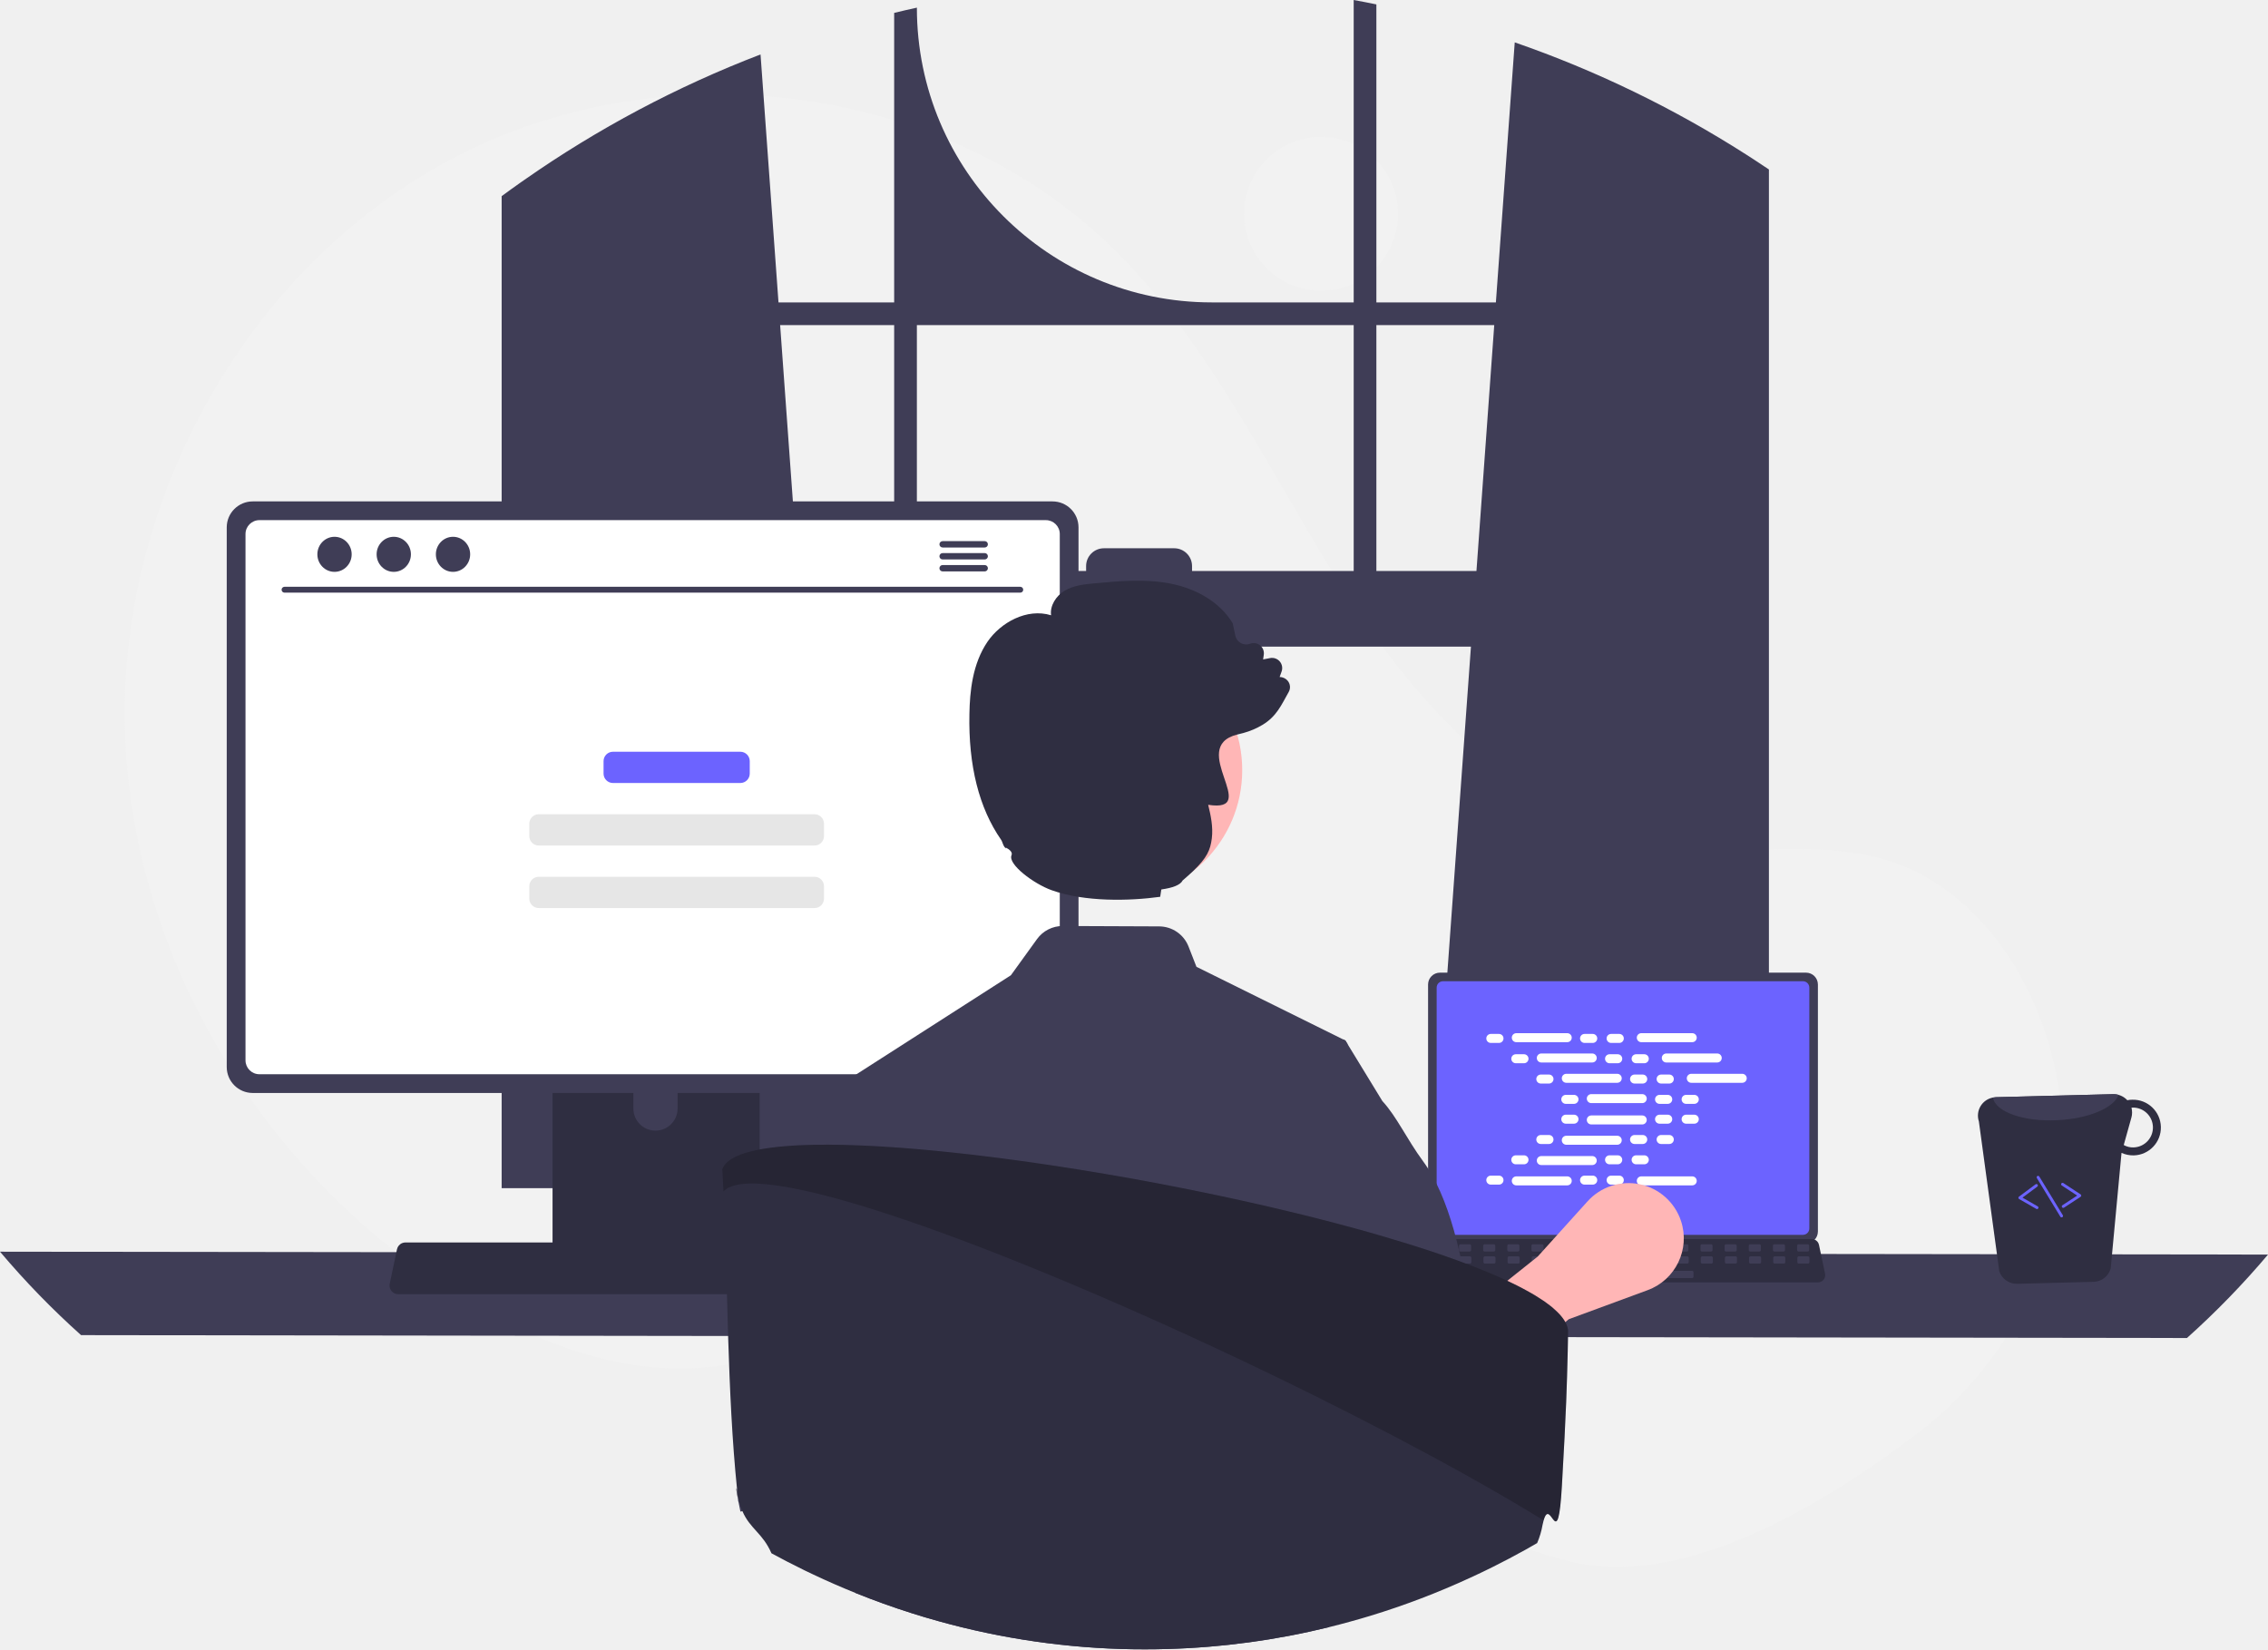
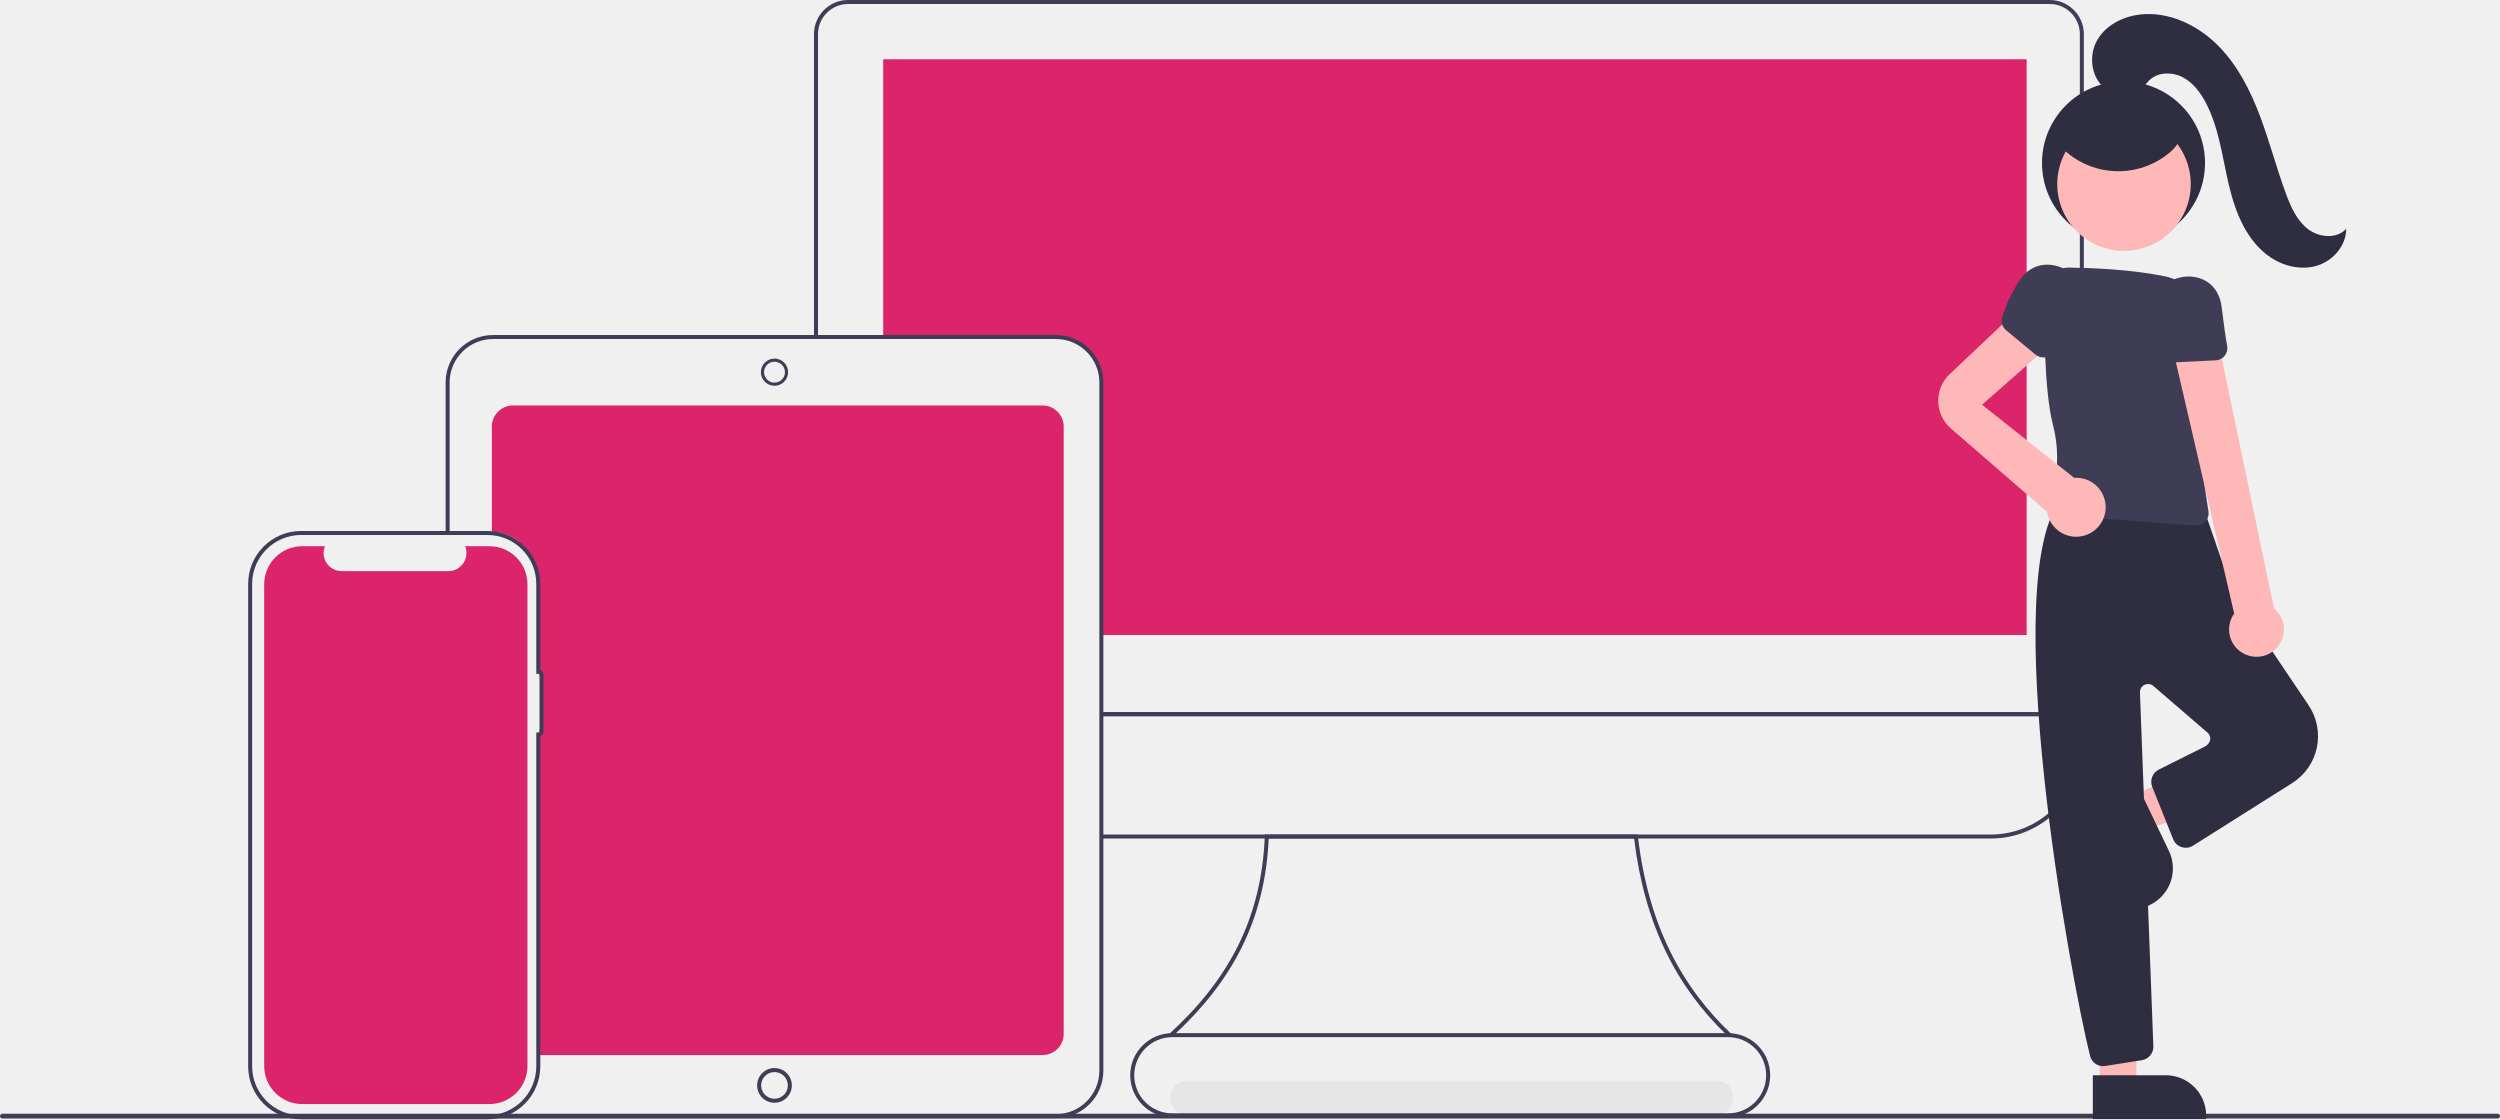
- <svg xmlns="http://www.w3.org/2000/svg" data-name="Layer 1" width="786.82" height="572.258" viewBox="0 0 786.82 572.258">
-   <circle cx="458.321" cy="74.182" r="26.701" fill="#f2f2f2" />
-   <path d="M872.038,661.023c39.688-30.229,58.644-81.025,46.776-129.482q-.442-1.806-.934-3.604c-7.867-28.763-27.332-56.101-55.7-65.291-23.82-7.717-49.82-1.783-74.669-4.851-48.781-6.024-86.601-45.494-113.211-86.819-26.611-41.325-47.062-87.583-82.422-121.724-58.285-56.275-153.362-68.391-225.627-31.76C293.987,254.121,247.955,335.391,249.918,416.386c1.963,80.995,50.046,158.432,119.875,199.517,25.652,15.093,55.321,25.785,84.848,22.044,25.62-3.246,48.899-17.013,74.399-21.1,40.091-6.426,79.927,11.701,114.603,32.824,34.676,21.123,68.17,46.16,107.574,55.952C789.478,715.131,836.881,687.801,872.038,661.023Z" transform="translate(-206.59 -163.8711)" fill="#f2f2f2" />
-   <path d="M815.016,219.191c-.87-.58-1.75-1.13-2.62-1.69a380.24,380.24,0,0,0-80.31-38.93l-6.54,90.22h-41.46v-103.39c-2.61-.54-5.24-1.05-7.87-1.53v104.92H626.946A102.27,102.27,0,0,1,524.676,166.521v-0c-2.64.57-5.26,1.18-7.88,1.83v100.44h-40.13l-6.23-86.03a380.858,380.858,0,0,0-81.94,43.53c-.44.3-.88.61-1.31.91-2.21,1.55-4.39,3.13-6.56,4.73v344.19h118.27l-2.09-28.95-11.5-158.95h231.59l-11.5,158.95-2.09,28.95h116.96v-353.45Q817.656,220.901,815.016,219.191Zm-298.22,142.78h-33.39l-6.17-85.3h39.56Zm159.42,0h-56.08v-1.69a6.18,6.18,0,0,0-6.19-6.18h-24.38a6.178,6.178,0,0,0-6.18,6.18v1.69h-58.71v-85.3h151.54Zm7.87,0v-85.3h40.89l-6.17,85.3Z" transform="translate(-206.59 -163.8711)" fill="#3f3d56" />
-   <path d="M206.59,598.162a289.003,289.003,0,0,0,28.12,28.95l730.58,1a289.003,289.003,0,0,0,28.12-28.95Z" transform="translate(-206.59 -163.8711)" fill="#3f3d56" />
-   <path d="M702.02,505.462v85.704a4.122,4.122,0,0,0,4.119,4.119H833.143a4.122,4.122,0,0,0,4.119-4.119v-85.704a4.124,4.124,0,0,0-4.119-4.115H706.139A4.124,4.124,0,0,0,702.02,505.462Z" transform="translate(-206.59 -163.8711)" fill="#3f3d56" />
-   <path d="M704.999,506.529V590.109a2.205,2.205,0,0,0,2.201,2.201H832.086a2.205,2.205,0,0,0,2.201-2.201V506.529a2.206,2.206,0,0,0-2.201-2.206H707.201A2.206,2.206,0,0,0,704.999,506.529Z" transform="translate(-206.59 -163.8711)" fill="#6c63ff" />
-   <path d="M699.364,607.881a2.47,2.47,0,0,0,1.943.93H837.299a2.502,2.502,0,0,0,2.446-3.016l-2.111-10.027a2.507,2.507,0,0,0-1.558-1.818,2.425,2.425,0,0,0-.888-.168H703.41a2.424,2.424,0,0,0-.888.168,2.507,2.507,0,0,0-1.558,1.818l-2.111,10.027A2.501,2.501,0,0,0,699.364,607.881Z" transform="translate(-206.59 -163.8711)" fill="#2f2e41" />
-   <rect x="830.034" y="595.588" width="4.188" height="2.513" rx="0.488" transform="translate(1457.666 1029.819) rotate(-180)" fill="#3f3d56" />
-   <rect x="821.657" y="595.588" width="4.188" height="2.513" rx="0.488" transform="translate(1440.912 1029.819) rotate(-180)" fill="#3f3d56" />
-   <rect x="813.28" y="595.588" width="4.188" height="2.513" rx="0.488" transform="translate(1424.158 1029.819) rotate(-180)" fill="#3f3d56" />
-   <rect x="804.903" y="595.588" width="4.188" height="2.513" rx="0.488" transform="translate(1407.404 1029.819) rotate(-180)" fill="#3f3d56" />
-   <rect x="796.526" y="595.588" width="4.188" height="2.513" rx="0.488" transform="translate(1390.65 1029.819) rotate(-180)" fill="#3f3d56" />
-   <rect x="788.149" y="595.588" width="4.188" height="2.513" rx="0.488" transform="translate(1373.896 1029.819) rotate(-180)" fill="#3f3d56" />
-   <rect x="779.772" y="595.588" width="4.188" height="2.513" rx="0.488" transform="translate(1357.142 1029.819) rotate(-180)" fill="#3f3d56" />
-   <rect x="771.395" y="595.588" width="4.188" height="2.513" rx="0.488" transform="translate(1340.388 1029.819) rotate(-180)" fill="#3f3d56" />
-   <rect x="763.018" y="595.588" width="4.188" height="2.513" rx="0.488" transform="translate(1323.634 1029.819) rotate(-180)" fill="#3f3d56" />
-   <rect x="754.641" y="595.588" width="4.188" height="2.513" rx="0.488" transform="translate(1306.88 1029.819) rotate(-180)" fill="#3f3d56" />
-   <rect x="746.264" y="595.588" width="4.188" height="2.513" rx="0.488" transform="translate(1290.126 1029.819) rotate(-180)" fill="#3f3d56" />
-   <rect x="737.887" y="595.588" width="4.188" height="2.513" rx="0.488" transform="translate(1273.372 1029.819) rotate(-180)" fill="#3f3d56" />
-   <rect x="729.51" y="595.588" width="4.188" height="2.513" rx="0.488" transform="translate(1256.618 1029.819) rotate(-180)" fill="#3f3d56" />
-   <rect x="721.133" y="595.588" width="4.188" height="2.513" rx="0.488" transform="translate(1239.865 1029.819) rotate(-180)" fill="#3f3d56" />
-   <rect x="712.756" y="595.588" width="4.188" height="2.513" rx="0.488" transform="translate(1223.111 1029.819) rotate(-180)" fill="#3f3d56" />
-   <rect x="704.379" y="595.588" width="4.188" height="2.513" rx="0.488" transform="translate(1206.357 1029.819) rotate(-180)" fill="#3f3d56" />
-   <rect x="830.133" y="599.777" width="4.188" height="2.513" rx="0.488" transform="translate(1457.864 1038.196) rotate(-180)" fill="#3f3d56" />
-   <rect x="821.756" y="599.777" width="4.188" height="2.513" rx="0.488" transform="translate(1441.11 1038.196) rotate(-180)" fill="#3f3d56" />
-   <rect x="813.379" y="599.777" width="4.188" height="2.513" rx="0.488" transform="translate(1424.356 1038.196) rotate(-180)" fill="#3f3d56" />
-   <rect x="805.002" y="599.777" width="4.188" height="2.513" rx="0.488" transform="translate(1407.602 1038.196) rotate(-180)" fill="#3f3d56" />
-   <rect x="796.625" y="599.777" width="4.188" height="2.513" rx="0.488" transform="translate(1390.848 1038.196) rotate(-180)" fill="#3f3d56" />
-   <rect x="788.248" y="599.777" width="4.188" height="2.513" rx="0.488" transform="translate(1374.094 1038.196) rotate(-180)" fill="#3f3d56" />
-   <rect x="779.871" y="599.777" width="4.188" height="2.513" rx="0.488" transform="translate(1357.34 1038.196) rotate(-180)" fill="#3f3d56" />
-   <rect x="771.494" y="599.777" width="4.188" height="2.513" rx="0.488" transform="translate(1340.586 1038.196) rotate(-180)" fill="#3f3d56" />
-   <rect x="763.117" y="599.777" width="4.188" height="2.513" rx="0.488" transform="translate(1323.832 1038.196) rotate(-180)" fill="#3f3d56" />
-   <rect x="754.74" y="599.777" width="4.188" height="2.513" rx="0.488" transform="translate(1307.078 1038.196) rotate(-180)" fill="#3f3d56" />
-   <rect x="746.363" y="599.777" width="4.188" height="2.513" rx="0.488" transform="translate(1290.324 1038.196) rotate(-180)" fill="#3f3d56" />
-   <rect x="737.986" y="599.777" width="4.188" height="2.513" rx="0.488" transform="translate(1273.57 1038.196) rotate(-180)" fill="#3f3d56" />
-   <rect x="729.609" y="599.777" width="4.188" height="2.513" rx="0.488" transform="translate(1256.816 1038.196) rotate(-180)" fill="#3f3d56" />
-   <rect x="721.232" y="599.777" width="4.188" height="2.513" rx="0.488" transform="translate(1240.062 1038.196) rotate(-180)" fill="#3f3d56" />
-   <rect x="712.855" y="599.777" width="4.188" height="2.513" rx="0.488" transform="translate(1223.309 1038.196) rotate(-180)" fill="#3f3d56" />
-   <rect x="704.478" y="599.777" width="4.188" height="2.513" rx="0.488" transform="translate(1206.555 1038.196) rotate(-180)" fill="#3f3d56" />
-   <rect x="760.604" y="604.803" width="33.508" height="2.513" rx="0.488" transform="translate(1348.126 1048.248) rotate(-180)" fill="#3f3d56" />
-   <rect x="515.631" y="358.737" width="5.966" height="3.122" rx="1.561" fill="#fff" />
-   <rect x="548.154" y="358.737" width="5.966" height="3.122" rx="1.561" fill="#fff" />
-   <rect x="557.369" y="358.737" width="5.966" height="3.122" rx="1.561" fill="#fff" />
-   <rect x="524.477" y="358.477" width="20.796" height="3.122" rx="1.561" fill="#fff" />
-   <rect x="567.841" y="358.477" width="20.796" height="3.122" rx="1.561" fill="#fff" />
-   <rect x="524.304" y="365.784" width="5.966" height="3.122" rx="1.561" fill="#fff" />
-   <rect x="556.827" y="365.784" width="5.966" height="3.122" rx="1.561" fill="#fff" />
-   <rect x="566.042" y="365.784" width="5.966" height="3.122" rx="1.561" fill="#fff" />
-   <rect x="533.15" y="365.523" width="20.796" height="3.122" rx="1.561" fill="#fff" />
-   <rect x="576.514" y="365.523" width="20.796" height="3.122" rx="1.561" fill="#fff" />
-   <rect x="532.977" y="372.83" width="5.966" height="3.122" rx="1.561" fill="#fff" />
-   <rect x="565.5" y="372.83" width="5.966" height="3.122" rx="1.561" fill="#fff" />
-   <rect x="574.715" y="372.83" width="5.966" height="3.122" rx="1.561" fill="#fff" />
-   <rect x="541.823" y="372.57" width="20.796" height="3.122" rx="1.561" fill="#fff" />
-   <rect x="585.187" y="372.57" width="20.796" height="3.122" rx="1.561" fill="#fff" />
-   <rect x="541.649" y="379.877" width="5.966" height="3.122" rx="1.561" fill="#fff" />
-   <rect x="574.172" y="379.877" width="5.966" height="3.122" rx="1.561" fill="#fff" />
-   <rect x="583.387" y="379.877" width="5.966" height="3.122" rx="1.561" fill="#fff" />
-   <rect x="550.496" y="379.617" width="20.796" height="3.122" rx="1.561" fill="#fff" />
-   <rect x="548.154" y="407.898" width="5.966" height="3.122" rx="1.561" fill="#fff" />
-   <rect x="557.369" y="407.898" width="5.966" height="3.122" rx="1.561" fill="#fff" />
-   <rect x="567.841" y="408.158" width="20.796" height="3.122" rx="1.561" fill="#fff" />
-   <rect x="515.631" y="407.898" width="5.966" height="3.122" rx="1.561" fill="#fff" />
-   <rect x="524.477" y="408.158" width="20.796" height="3.122" rx="1.561" fill="#fff" />
-   <rect x="524.304" y="400.851" width="5.966" height="3.122" rx="1.561" fill="#fff" />
-   <rect x="556.827" y="400.851" width="5.966" height="3.122" rx="1.561" fill="#fff" />
-   <rect x="566.042" y="400.851" width="5.966" height="3.122" rx="1.561" fill="#fff" />
-   <rect x="533.15" y="401.111" width="20.796" height="3.122" rx="1.561" fill="#fff" />
-   <rect x="532.977" y="393.804" width="5.966" height="3.122" rx="1.561" fill="#fff" />
-   <rect x="565.5" y="393.804" width="5.966" height="3.122" rx="1.561" fill="#fff" />
-   <rect x="574.715" y="393.804" width="5.966" height="3.122" rx="1.561" fill="#fff" />
-   <rect x="541.823" y="394.064" width="20.796" height="3.122" rx="1.561" fill="#fff" />
-   <rect x="541.649" y="386.758" width="5.966" height="3.122" rx="1.561" fill="#fff" />
-   <rect x="574.172" y="386.758" width="5.966" height="3.122" rx="1.561" fill="#fff" />
-   <rect x="583.387" y="386.758" width="5.966" height="3.122" rx="1.561" fill="#fff" />
-   <rect x="550.496" y="387.018" width="20.796" height="3.122" rx="1.561" fill="#fff" />
-   <path d="M711.507,654.353l-13.35-21.102,41.902-33.403,17.295-19.161a19.161,19.161,0,0,1,32.418,6.828h0a19.161,19.161,0,0,1-11.57,23.991l-27.349,10.075Z" transform="translate(-206.59 -163.8711)" fill="#ffb6b6" />
-   <path d="M398.28,501.352v102.56h71.85v-102.56a3.448,3.448,0,0,0-2.43-3.3,3.175,3.175,0,0,0-1.03-.16H401.75A3.463,3.463,0,0,0,398.28,501.352Zm28.04,35.24a7.67,7.67,0,0,1,15.34,0v11.9a7.67,7.67,0,0,1-15.34,0Z" transform="translate(-206.59 -163.8711)" fill="#2f2e41" />
-   <path d="M398.06,600.632v9.89a1.946,1.946,0,0,0,1.93,1.94h68.43a1.94,1.94,0,0,0,1.93-1.94v-9.89Z" transform="translate(-206.59 -163.8711)" fill="#3f3d56" />
-   <path d="M285.25,346.832V534.092a9.007,9.007,0,0,0,9,9h277.5a9.007,9.007,0,0,0,9-9V346.832a9.011,9.011,0,0,0-9-8.99H294.25A9.012,9.012,0,0,0,285.25,346.832Z" transform="translate(-206.59 -163.8711)" fill="#3f3d56" />
-   <path d="M291.76,349.162v182.62a4.818,4.818,0,0,0,4.81,4.81H569.44a4.818,4.818,0,0,0,4.81-4.81v-182.62a4.82,4.82,0,0,0-4.81-4.82H296.57A4.821,4.821,0,0,0,291.76,349.162Z" transform="translate(-206.59 -163.8711)" fill="#fff" />
-   <path d="M342.4,611.792a2.948,2.948,0,0,0,2.32,1.11h162.34a2.987,2.987,0,0,0,2.92-3.6l-2.52-11.97a2.993,2.993,0,0,0-1.86-2.17,2.895,2.895,0,0,0-1.06-.2H347.23a2.894,2.894,0,0,0-1.06.2,2.992,2.992,0,0,0-1.86,2.17l-2.52,11.97A2.985,2.985,0,0,0,342.4,611.792Z" transform="translate(-206.59 -163.8711)" fill="#2f2e41" />
-   <path d="M560.585,369.499H305.261a1.016,1.016,0,0,1,0-2.031H560.585a1.016,1.016,0,0,1,0,2.031Z" transform="translate(-206.59 -163.8711)" fill="#3f3d56" />
-   <ellipse cx="116.051" cy="192.33" rx="5.95" ry="6.083" fill="#3f3d56" />
-   <ellipse cx="136.607" cy="192.33" rx="5.95" ry="6.083" fill="#3f3d56" />
-   <ellipse cx="157.163" cy="192.33" rx="5.95" ry="6.083" fill="#3f3d56" />
-   <path d="M548.206,351.622h-14.6a1.105,1.105,0,0,0,0,2.21h14.6a1.105,1.105,0,0,0,0-2.21Z" transform="translate(-206.59 -163.8711)" fill="#3f3d56" />
-   <path d="M548.206,355.772h-14.6a1.105,1.105,0,0,0,0,2.21h14.6a1.105,1.105,0,0,0,0-2.21Z" transform="translate(-206.59 -163.8711)" fill="#3f3d56" />
-   <path d="M548.206,359.922h-14.6a1.105,1.105,0,0,0,0,2.21h14.6a1.105,1.105,0,0,0,0-2.21Z" transform="translate(-206.59 -163.8711)" fill="#3f3d56" />
-   <path d="M900.186,604.972a6.416,6.416,0,0,0,6.183,4.331l26.492-.682a6.329,6.329,0,0,0,5.981-4.657l3.749-40.087a9.794,9.794,0,0,0,4.238.871,9.661,9.661,0,1,0-.485-19.317,8.184,8.184,0,0,0-1.736.181,6.548,6.548,0,0,0-4.874-2.103l-40.751,1.052a5.853,5.853,0,0,0-1.005.125,6.365,6.365,0,0,0-4.873,8.265Zm43.173-43.817,2.668-9.553a6.506,6.506,0,0,0,.02-3.375c.129-0.0.244-.062.373-.062a6.91,6.91,0,0,1,.324,13.817A6.505,6.505,0,0,1,943.359,561.156Z" transform="translate(-206.59 -163.8711)" fill="#2f2e41" />
-   <path d="M897.978,544.686c.868,4.964,10.629,8.454,22.366,7.847,10.793-.497,19.617-4.287,21.234-8.778a6.025,6.025,0,0,0-1.844-.246l-40.751,1.052A5.853,5.853,0,0,0,897.978,544.686Z" transform="translate(-206.59 -163.8711)" fill="#3f3d56" />
-   <path d="M922.494,582.944a.497.497,0,0,0,.151-.066l5.753-3.766a.499.499,0,0,0,0-.836l-5.98-3.917a.5.5,0,1,0-.548.836l5.341,3.498-5.114,3.348a.5.5,0,0,0,.396.903Z" transform="translate(-206.59 -163.8711)" fill="#6c63ff" />
-   <path d="M913.408,583.363a.5.5,0,0,0,.126-.918l-5.303-3.04,5.126-3.807a.5.5,0,1,0-.596-.802l-5.739,4.263a.5.5,0,0,0,.049.835l5.965,3.42A.5.5,0,0,0,913.408,583.363Z" transform="translate(-206.59 -163.8711)" fill="#6c63ff" />
-   <path d="M921.922,586.244a.482.482,0,0,0,.137-.058.5.5,0,0,0,.168-.687l-8.155-13.408a.5.5,0,0,0-.854.521l8.155,13.408A.5.5,0,0,0,921.922,586.244Z" transform="translate(-206.59 -163.8711)" fill="#6c63ff" />
-   <rect x="209.385" y="260.827" width="50.719" height="10.846" rx="3.264" fill="#6c63ff" />
-   <rect x="183.626" y="282.519" width="102.236" height="10.846" rx="3.264" fill="#e6e6e6" />
-   <rect x="183.626" y="304.21" width="102.236" height="10.846" rx="3.264" fill="#e6e6e6" />
-   <path d="M497.301,540.717l.217.684.011.023,6.525,19.838,7.506,22.861,14.123,42.961.137,6.673v.023l1.049,53.684-2.909,7.278,3.274,11.932s-1.506-18.037-9.582-7.679c-4.574,5.886-9.925,11.91-14.317,17.556q9.6,3.884,19.507,7.027c1.426.456,2.863.89,4.301,1.323q.462.137.924.274a266.863,266.863,0,0,0,67.351,10.826c1.186.034,2.35.057,3.479.08.399.011.787.023,1.175.023,1.278.011,2.544.023,3.822.023q3.867,0,7.7-.114a266.853,266.853,0,0,0,56.091-7.586c-.125-7.586-.468-16.45-.958-25.918-.228-4.643-5.35-9.674-5.658-14.533-.217-3.65,4.381-7.084,4.141-10.792-1.551-22.827-3.491-14.064-4.928-30.229q-.222-2.379-.411-4.552c-.924-10.381-1.563-16.872-1.563-16.872l6.137-38.683,9.639-60.734-.742-1.221-.833-.411-50.844-25.165-2.761-7.073a10.979,10.979,0,0,0-10.141-6.947l-33.493-.137a10.931,10.931,0,0,0-8.909,4.529l-9.069,12.56Z" transform="translate(-206.59 -163.8711)" fill="#3f3d56" />
-   <path d="M533.407,617.525,525.82,633.758l-5.179,11.088-8.909,46.646-4.46,4.734L503.45,679.467l-39.998,8.881c-1.312-7.29-.351.247-1.161-7.75.228-.228.468-.456.707-.685.639-.593,1.175-1.152,1.164-1.688-.456-27.584.913-74.526,12.343-102.966a60.053,60.053,0,0,1,7.027-13.107c.228-.308.445-.616.662-.924,5.27-7.381,8.601-14.647,13.324-19.815v-.011a.53.53,0,0,0,.08-.08.157.157,0,0,0,.046-.034l32.443-17.203,1.392,39.105.992,28.109Z" transform="translate(-206.59 -163.8711)" fill="#3f3d56" />
-   <path d="M650.391,622.135l9.476,20.275,3.307,7.061,8.907,46.642,4.446,4.723,3.83-16.755,1.8-.369,32.459-6.722,9.461,30.046a17.984,17.984,0,0,0-3.261-22.506c-.646-.585-1.184-1.154-1.169-1.692.538-32.443-1.446-91.684-19.367-116.066-5.692-7.738-9.107-15.445-14.076-20.829-.015-.015-.015-.031-.031-.031L674.081,526.114l-.738-1.215-.831-.415Z" transform="translate(-206.59 -163.8711)" fill="#3f3d56" />
-   <circle id="a657ec4b-47ce-4d2a-9c58-81a811696ca9" data-name="Ellipse 5" cx="386.397" cy="267.201" r="44.558" fill="#ffb6b6" />
-   <path d="M653.212,399.948a3.759,3.759,0,0,0-2.69-1.19l.67-1.86a3.528,3.528,0,0,0-3.96-4.7l-2.44.47.23-1.63a3.534,3.534,0,0,0-4.73-3.82,3.766,3.766,0,0,1-3.24-.23,3.846,3.846,0,0,1-1.92-2.61l-.85-4.1-.09-.22c-4.14-6.9-12.1-11.92-21.84-13.76-8.67-1.65-17.56-.81-26.13-.02-3.4.32-7.24.68-10.44,2.64-2.72,1.68-5.02,5.04-4.55,8.43-8.45-2.59-17.51,2.58-22,9.1-5.32,7.76-6.19,17.48-6.33,25.08-.38,17.98,3.33,32.69,11,43.73.56.8.7,2.47,1.81,3.03l-.23-.37c1.24.62,2.5,1.62,2.03,2.69-1.35,3.08,7.62,9.89,13.94,12.14,11.53,4.11,26.86,3.76,37.64,2.28l.38-2.55c3.89-.53,6.63-1.54,7.4-3.12,1.36-1.16,2.52-2.2,3.53-3.16l.01-.01c.02-.02.06-.05.08-.07,4.87-4.67,6-7.33,6.51-11.38.49-3.97-.38-8-1.27-11.63,18.74,2.9-7.38-19.96,10.08-24.38a5.434,5.434,0,0,1,.61-.15c.51-.12,1.02-.24,1.51-.38a26.448,26.448,0,0,0,6.72-2.87c4.88-2.97,6.49-6.91,9.01-11.35A3.427,3.427,0,0,0,653.212,399.948Z" transform="translate(-206.59 -163.8711)" fill="#2f2e41" />
-   <path d="M750.582,625.308c-.01,1.75-.03,4.2-.11,7.23q-.015.63-.03,1.29c-.13,5.57-.26,10.24-.47,15.43-.01.36-.02.71-.04,1.07-.28,7.24-.72,15.67-1.48,29.02-1.41,24.66-3.87,3.39-6.34,12.04-.12.43-.25.94-.37,1.54a27.916,27.916,0,0,1-1.88,6.33c-1.31.78-2.66,1.53-3.99,2.28-3.79,2.11-7.64,4.14-11.52,6.07-2.18,1.08-4.37,2.14-6.57,3.16-.35.16-.69.32-1.03.47a270.887,270.887,0,0,1-34.75,13.26c-2.32.7-4.63,1.38-6.97,2.01-2.44.68-4.88,1.32-7.35,1.92a266.893,266.893,0,0,1-56.09,7.59c-2.55.08-5.12.11-7.7.11-1.28,0-2.54-.01-3.82-.02-.39,0-.78-.01-1.17-.02-1.13-.03-2.3-.05-3.48-.08a266.663,266.663,0,0,1-67.35-10.83l-.93-.27c-1.44-.44-2.87-.87-4.3-1.33q-9.9-3.135-19.51-7.02-7.335-2.955-14.5-6.34a.339.339,0,0,1-.12-.06c-1-.46-2.01-.94-3.01-1.43-.13-.07-.27-.14-.41-.21q-5.595-2.73-11.07-5.72c-3.07-7.05-7.39-8.4-10.07-14.6a25.874,25.874,0,0,1-1.68-5.74c0-.02-.01-.04-.01-.07.28,3.72-1.19-6.6-.01-.04-.01-.12-.02-.25-.03-.4-.03-.36-.07-.8-.13-1.35-3.43-33.49-3.21-71.79-4.7-103.35q-.15-3.06-.31-5.86c-.03-.62-.07-1.23-.11-1.83.07-.18.15-.37.24-.55a1.002,1.002,0,0,1,.07-.15,1.623,1.623,0,0,1,.1-.18c.02-.03.05-.07.07-.1a.917.917,0,0,1,.05-.1c.09-.14.19-.29.3-.43.05-.06.09-.11.14-.16a.808.808,0,0,1,.12-.14.637.637,0,0,1,.11-.13c.04-.04.08-.09.13-.14a.302.302,0,0,1,.08-.08,2.033,2.033,0,0,1,.26-.25,9.624,9.624,0,0,1,1.14-.9c.14-.09.29-.18.43-.28a19.135,19.135,0,0,1,3.17-1.52c.38-.14.76-.27,1.17-.41.15-.04.29-.09.44-.14.22-.07.44-.14.67-.19,1.14-.34,2.37-.63,3.7-.9.16-.03.33-.06.5-.1.24-.05.49-.09.74-.13.34-.06.69-.12,1.04-.18,2.97-.47,6.34-.82,10.06-1.05q.525-.03,1.05-.06c.41-.02.82-.04,1.24-.06.35-.02.71-.03,1.07-.04.35-.02.71-.03,1.08-.04,1.01-.03,2.05-.06,3.11-.08,3.02-.06,6.2-.04,9.54.03,1.55.04,3.13.08,4.75.15.11,0,.21.01.31.01,1.41.05,2.83.11,4.29.19,1.02.05,2.05.1,3.08.16.97.06,1.95.12,2.94.19.77.04,1.54.1,2.32.15.66.05,1.32.1,1.98.14l.9.06c.49.04.98.07,1.48.12,1.1.09,2.2.18,3.32.27,1.11.1,2.24.2,3.37.3s2.27.21,3.41.32c.12.01.23.02.34.03,1.04.11,2.08.21,3.13.32.24.02.49.04.73.07,1.001.101,2.022.218,3.032.326.31.033.618.066.929.1.791.086,1.572.161,2.368.254,1.05.12,2.12.23,3.16.37.81.09,1.62.18,2.43.28,1.27.15,2.56.31,3.85.48.49.06.98.12,1.47.19,3.68.46,7.4.97,11.18,1.5,5.73.81,11.55,1.69,17.41,2.64q8.805,1.425,17.71,3.01c1.5.27,3,.54,4.51.82q1.02.195,2.04.39c1.16.21,2.32.43,3.48.65,1.16.22,2.32.44,3.48.67,1.38.27,2.77.54,4.15.81,9.09,1.8,18.13,3.72,26.95,5.73,1.45.33,2.9.67,4.34,1q4.32,1.005,8.56,2.04c.78.18,1.55.37,2.32.56,1.92.48,3.84.96,5.73,1.45l.33.09c1.39.34,2.75.69,4.11,1.05q4.815,1.26,9.47,2.55,3.09.855,6.11,1.73c3.01.87,5.96,1.75,8.83,2.64.71.22,1.42.44,2.12.65,2.1.65,4.17,1.31,6.18,1.97,1.6.52,3.16,1.05,4.7,1.58q2.31.795,4.53,1.59c.95.34,1.89.7,2.83,1.04,1.35.5,2.68,1,3.98,1.5.4.15.79.31,1.18.46.25.11.49.2.73.3.47.19.95.37,1.41.56.47.18.93.37,1.39.57.45.18.91.37,1.35.56.45.18.89.37,1.33.57.37.15.73.31,1.08.47.71.31,1.42.62,2.11.94.34.16.68.31,1.02.47l.78.36c.11.06.22.11.33.16.25.12.51.25.76.37.58.27,1.15.56,1.71.83.75.38,1.48.76,2.18,1.13.71.38,1.4.76,2.06,1.13.11.06.21.12.32.18.15.08.3.17.45.25.51.29,1,.59,1.49.88.96.59,1.87,1.17,2.72,1.75.19.13.37.26.56.38.63.45,1.23.89,1.79,1.34,0,.01,0,.01.01.01.19.14.37.29.55.43.15.14.31.26.46.4.52.45,1,.88,1.44,1.32a5.667,5.667,0,0,1,.42.43,1.208,1.208,0,0,1,.16.16c.2.2.38.4.55.6a.553.553,0,0,1,.07.09c.24.28.46.56.67.84.1.14.21.28.3.42.12.17.24.35.34.52.09.14.17.29.25.43a7.257,7.257,0,0,1,.54,1.13,5.241,5.241,0,0,1,.27.82A5.844,5.844,0,0,1,750.582,625.308Z" transform="translate(-206.59 -163.8711)" fill="#2f2e41" />
-   <path d="M750.582,625.308c-.01,1.75-.03,4.2-.11,7.23-.01.42-.03.85-.04,1.29-.1,4.25-.25,9.5-.46,15.43-.01.36-.02.71-.04,1.07-.28,7.24-.72,15.67-1.48,29.02-1.41,24.66-3.87,3.39-6.34,12.04-6.86-4.22-14.38-8.64-22.42-13.18q-2.175-1.23-4.39-2.47c-16.08-8.97-34.04-18.37-52.79-27.68-.74-.37-1.49-.74-2.23-1.1-42.95-21.23-89.83-41.88-127.81-55.66-7.33-2.66-14.33-5.06-20.91-7.17-13.86-4.43-25.84-7.53-35.06-8.87-9.6-1.4-16.23-.9-18.91,1.99q-.15-3.06-.31-5.86-.06-.93-.12-1.83c.062-.165.142-.322.22-.48.011-.023.019-.047.03-.07a1.002,1.002,0,0,1,.07-.15,1.623,1.623,0,0,1,.1-.18,1.06,1.06,0,0,1,.12-.2c.09-.14.19-.29.3-.43a3.483,3.483,0,0,1,.26-.3.637.637,0,0,1,.11-.13c.04-.04.08-.09.13-.14a.302.302,0,0,1,.08-.08,2.033,2.033,0,0,1,.26-.25,9.624,9.624,0,0,1,1.14-.9c.14-.09.29-.18.43-.28a19.135,19.135,0,0,1,3.17-1.52c.38-.14.76-.27,1.17-.41.15-.04.29-.09.44-.14.22-.07.44-.14.67-.19,1.14-.34,2.37-.63,3.7-.9.4-.08.82-.16,1.24-.23.34-.06.69-.12,1.04-.18,2.97-.47,6.34-.82,10.06-1.05q.525-.03,1.05-.06c.41-.02.82-.04,1.24-.06.35-.02.71-.03,1.07-.04.35-.02.71-.03,1.08-.04,1.01-.03,2.05-.06,3.11-.08,3.02-.05,6.2-.03,9.54.04,1.55.03,3.13.08,4.75.15.1,0,.21.01.31.01,1.41.04,2.84.11,4.29.18,1.02.05,2.05.1,3.08.16.97.06,1.95.12,2.94.19.77.04,1.54.1,2.32.15.66.05,1.32.1,1.98.14.79.06,1.58.12,2.38.18,1.1.09,2.2.18,3.32.27,1.11.1,2.24.2,3.37.3s2.27.21,3.41.32c.12.01.23.02.34.03,1.04.11,2.08.21,3.13.32q8.73.885,17.97,2.07,5.52.705,11.18,1.51c5.73.81,11.55,1.69,17.41,2.63q8.805,1.425,17.71,3.01c1.5.27,3,.54,4.51.82q2.76.51,5.52,1.04c1.16.22,2.32.44,3.48.67,1.38.27,2.77.54,4.15.81,9.09,1.8,18.13,3.72,26.95,5.73,1.45.33,2.9.67,4.34,1q4.32,1.005,8.56,2.04c.78.19,1.55.38,2.32.57q2.895.72,5.73,1.44v.01c.11.02.22.05.33.08,1.38.35,2.75.7,4.11,1.06q4.815,1.26,9.47,2.54c2.06.58,4.1,1.15,6.11,1.73,3.01.88,5.96,1.76,8.83,2.64.71.22,1.42.44,2.12.65q3.15.99,6.18,1.97c1.6.52,3.16,1.05,4.7,1.58q2.31.795,4.53,1.59c.96.34,1.9.69,2.83,1.03,1.36.5,2.68,1,3.98,1.51.4.15.79.31,1.18.46.73.28,1.44.57,2.14.86.47.18.93.37,1.39.57.45.18.91.37,1.35.56.45.18.89.37,1.33.57.37.15.73.31,1.08.47.71.31,1.42.62,2.11.94.34.16.68.31,1.02.47l.78.36c.11.06.22.11.33.16.85.4,1.67.8,2.47,1.2.75.38,1.48.76,2.18,1.13.83.44,1.62.87,2.38,1.31.15.08.3.17.45.25.51.29,1,.59,1.49.88.96.59,1.87,1.17,2.72,1.75.84.58,1.62,1.15,2.35,1.72,0,.01,0,.01.01.01.35.28.69.56,1.01.83.52.45,1,.88,1.44,1.32a5.667,5.667,0,0,1,.42.43,1.208,1.208,0,0,1,.16.16c.21.23.42.46.62.69.24.28.46.56.67.84.1.14.21.28.3.42.12.17.24.35.34.52.09.14.17.29.25.43a7.257,7.257,0,0,1,.54,1.13,6.053,6.053,0,0,1,.27.82A5.844,5.844,0,0,1,750.582,625.308Z" transform="translate(-206.59 -163.8711)" opacity="0.2" />
+ <svg xmlns="http://www.w3.org/2000/svg" data-name="Layer 1" width="920.109" height="411.952" viewBox="0 0 920.109 411.952">
+   <path d="M576.472,654.024H772.063c7.721,0,7.734-12,0-12H576.472c-7.721,0-7.734,12,0,12Z" transform="translate(-139.9456 -244.0239)" fill="#e6e6e6" />
+   <path d="M523.665,393.255H328.732a7.777,7.777,0,0,0-7.767,7.767v38.725C330.688,439.976,337,448,338.529,457.741v35.107h.738a.444.444,0,0,1,.443.443v18.681a.444.444,0,0,1-.443.443h-.738V625.323c0,2.481-.025,7.007-.025,7.007H523.665a7.777,7.777,0,0,0,7.767-7.767V401.022A7.777,7.777,0,0,0,523.665,393.255Z" transform="translate(-139.9456 -244.0239)" fill="#db246a" />
+   <path d="M885.845,265.834V477.735H544.914V384.439a15.993,15.993,0,0,0-15.978-15.977H464.998V265.834Z" transform="translate(-139.9456 -244.0239)" fill="#db246a" />
+   <path d="M906.895,507.607H545.295v-1.477H905.418V256.576a11.088,11.088,0,0,0-11.075-11.075H452.084a11.088,11.088,0,0,0-11.075,11.075V367.505h-1.477V256.576a12.566,12.566,0,0,1,12.552-12.552h442.259A12.566,12.566,0,0,1,906.895,256.576Z" transform="translate(-139.9456 -244.0239)" fill="#3f3d56" />
+   <path d="M872.632,552.645H545.295v-1.477H872.632A32.823,32.823,0,0,0,905.418,518.383V507.607H545.295v-1.477H906.895V518.383A34.301,34.301,0,0,1,872.632,552.645Z" transform="translate(-139.9456 -244.0239)" fill="#3f3d56" />
+   <path d="M775.485,625.002c-18.248-17.522-30.252-40.384-34.111-72.356H606.885c-1.368,29.912-13.296,52.345-34.813,72.278l-2.273.079c22.199-20.118,34.427-42.716,35.641-73.125l.028-.709h137.219l.076.653c3.79,32.514,16.045,55.523,34.743,73.062Z" transform="translate(-139.9456 -244.0239)" fill="#3f3d56" />
+   <path d="M528.58,655.548H321.407v-1.477H528.58a15.995,15.995,0,0,0,15.977-15.977V384.778A15.995,15.995,0,0,0,528.58,368.801H321.407a15.995,15.995,0,0,0-15.977,15.977v54.667H303.953V384.778a17.473,17.473,0,0,1,17.453-17.453H528.58a17.473,17.473,0,0,1,17.453,17.453V638.095A17.473,17.473,0,0,1,528.58,655.548Z" transform="translate(-139.9456 -244.0239)" fill="#3f3d56" />
+   <path d="M424.993,386.007A5.007,5.007,0,1,1,430,381,5.012,5.012,0,0,1,424.993,386.007Zm0-8.856a3.849,3.849,0,1,0,3.849,3.849A3.854,3.854,0,0,0,424.993,377.151Z" transform="translate(-139.9456 -244.0239)" fill="#3f3d56" />
+   <path d="M424.993,649.888a6.388,6.388,0,1,1,6.388-6.389A6.396,6.396,0,0,1,424.993,649.888Zm0-11.3a4.912,4.912,0,1,0,4.912,4.912A4.917,4.917,0,0,0,424.993,638.588Z" transform="translate(-139.9456 -244.0239)" fill="#3f3d56" />
+   <path d="M319.326,655.976h-68.58A19.495,19.495,0,0,1,231.273,636.503V458.919a19.495,19.495,0,0,1,19.473-19.473h68.58a19.495,19.495,0,0,1,19.473,19.473v31.779a1.923,1.923,0,0,1,1.182,1.772l-0,20.678a1.923,1.923,0,0,1-1.182,1.772V636.503A19.495,19.495,0,0,1,319.326,655.976ZM250.746,440.922a18.017,18.017,0,0,0-17.997,17.996V636.503a18.017,18.017,0,0,0,17.997,17.997h68.58A18.017,18.017,0,0,0,337.323,636.503V513.592h.738a.444.444,0,0,0,.443-.443l0-20.678a.444.444,0,0,0-.443-.443h-.738V458.919a18.017,18.017,0,0,0-17.996-17.996Z" transform="translate(-139.9456 -244.0239)" fill="#3f3d56" />
+   <path d="M320.082,445.058h-8.952a6.647,6.647,0,0,1-6.154,9.158H265.687a6.647,6.647,0,0,1-6.154-9.158h-8.361a13.991,13.991,0,0,0-13.991,13.991V636.373a13.991,13.991,0,0,0,13.991,13.991h68.91a13.991,13.991,0,0,0,13.991-13.991h0V459.049A13.991,13.991,0,0,0,320.082,445.058Z" transform="translate(-139.9456 -244.0239)" fill="#db246a" />
+   <path d="M1059.175,655.687H140.825a.879.879,0,1,1,0-1.758h918.351a.879.879,0,1,1,0,1.758Z" transform="translate(-139.9456 -244.0239)" fill="#3f3d56" />
+   <path d="M775.941,655.273H571.424a15.505,15.505,0,1,1,0-31.01H775.941a15.505,15.505,0,0,1,0,31.01ZM571.424,625.74a14.028,14.028,0,0,0,0,28.056H775.941a14.028,14.028,0,0,0,0-28.056Z" transform="translate(-139.9456 -244.0239)" fill="#3f3d56" />
+   <polygon points="784.495 293.196 790.223 305.172 839.14 288.778 830.686 271.103 784.495 293.196" fill="#ffb8b8" />
+   <path d="M907.504,547.254h41.721a0,0,0,0,1,0,0v16.119a0,0,0,0,1,0,0H922.391a14.887,14.887,0,0,1-14.887-14.887v-1.233A0,0,0,0,1,907.504,547.254Z" transform="translate(688.0305 1388.396) rotate(-115.5616)" fill="#2f2e41" />
+   <polygon points="772.964 400.141 786.231 399.693 786.789 348.049 771.237 348.967 772.964 400.141" fill="#ffb8b8" />
+   <path d="M910.199,639.762h41.721a0,0,0,0,1,0,0v16.119a0,0,0,0,1,0,0H925.085a14.887,14.887,0,0,1-14.887-14.887v-1.233A0,0,0,0,1,910.199,639.762Z" transform="translate(1722.172 1051.619) rotate(180)" fill="#2f2e41" />
+   <path d="M914.001,636.407a4.974,4.974,0,0,1-4.83-3.786c-7.268-29.201-34.311-176.333-10.397-205.23l.208-.252.316-.08c1.679-.425,33.325-10.223,51.894,5.071l.217.179,10.334,29.915,27.859,41.355a20.403,20.403,0,0,1-6.033,28.654l-36.582,23.085a5.009,5.009,0,0,1-5.753-.405,5.061,5.061,0,0,1-1.5-2.092l-7.688-19.22a5.03,5.03,0,0,1,2.406-6.329l17.139-8.57a3.674,3.674,0,0,0,1.83-2.504,2.959,2.959,0,0,0-1.029-2.543l-19.896-17.151a3,3,0,0,0-4.957,2.385l4.932,130.203a5.002,5.002,0,0,1-4.217,5.128L914.8,636.343A5.049,5.049,0,0,1,914.001,636.407Z" transform="translate(-139.9456 -244.0239)" fill="#2f2e41" />
+   <path d="M948.322,437.437q-.169,0-.34-.013l-49.616-3.675a4.493,4.493,0,0,1-3.914-5.97A47.092,47.092,0,0,0,895.528,400.46c-3.232-12.742-3.308-36.433-3.066-49.421a8.753,8.753,0,0,1,8.281-8.522l0-.018,1,.012c8.083.113,22.916.69,35.053,3.215a18.389,18.389,0,0,1,14.659,17.7c.275,12.058.315,28.379-1.053,37.657-1.154,7.827.978,22.858,2.352,31.122a4.498,4.498,0,0,1-4.433,5.231Z" transform="translate(-139.9456 -244.0239)" fill="#3f3d56" />
+   <path d="M966.035,484.734a10.025,10.025,0,0,1-3.811-14.892L939.308,371.024H956.633l20.224,96.871a10.079,10.079,0,0,1-10.823,16.84Z" transform="translate(-139.9456 -244.0239)" fill="#ffb8b8" />
+   <path d="M857.504,381.729l27.435-25.952,10.336,14.47L869.436,392.985,903.323,419.896c.245-.017.489-.037.738-.037a10.853,10.853,0,1,1-10.746,12.296l-.107.107-35.269-30.567A13.471,13.471,0,0,1,857.504,381.729Z" transform="translate(-139.9456 -244.0239)" fill="#ffb8b8" />
+   <path d="M941.134,377.356a4.47,4.47,0,0,1-4.052-2.554,52.813,52.813,0,0,1-4.468-14.57c-1.19-8.244,4.542-13.148,10.372-14.217,5.671-1.04,12.578,1.454,14.343,9.383a20.451,20.451,0,0,1,.342,2.032c.707,6.011,1.372,10.686,1.977,13.896a4.495,4.495,0,0,1-4.198,5.32l-14.086.704Q941.248,377.356,941.134,377.356Z" transform="translate(-139.9456 -244.0239)" fill="#3f3d56" />
+   <circle cx="781.544" cy="59.981" r="30" fill="#2f2e41" />
+   <circle cx="781.725" cy="67.769" r="24.561" fill="#ffb8b8" />
+   <path d="M878.078,365.403a4.47,4.47,0,0,1-1.262-4.621,52.813,52.813,0,0,1,6.551-13.76c4.693-6.882,12.232-6.624,17.252-3.473,4.883,3.065,8.29,9.57,4.235,16.608a20.453,20.453,0,0,1-1.121,1.729c-3.54,4.909-6.208,8.805-7.931,11.58a4.495,4.495,0,0,1-6.69,1.086l-10.86-8.998Q878.162,365.48,878.078,365.403Z" transform="translate(-139.9456 -244.0239)" fill="#3f3d56" />
+   <path d="M915.662,277.213c-6.037-3.602-7.344-12.572-3.747-18.612s10.865-9.191,17.891-9.398c10.037-.297,19.73,4.701,26.756,11.875s11.662,16.357,15.194,25.757,6.068,19.148,9.55,28.567c1.786,4.833,3.986,9.796,8.073,12.934s10.583,3.705,14.076-.083c-.013,6.061-4.66,11.571-10.423,13.447s-12.283.459-17.335-2.889c-8.765-5.808-12.997-16.411-15.416-26.644s-3.61-20.955-8.474-30.278c-2.015-3.863-4.776-7.532-8.661-9.503s-9.061-1.841-12.187,1.194c-1.448,1.406-2.385,3.323-4.028,4.495a8.047,8.047,0,0,1-7.036.733,23.801,23.801,0,0,1-6.362-3.59" transform="translate(-139.9456 -244.0239)" fill="#2f2e41" />
+   <path d="M896.02,295.198a29.383,29.383,0,0,0,42.121,5.258c2.385-1.94,4.6-4.614,4.45-7.685-.153-3.145-2.724-5.616-5.349-7.355a34.484,34.484,0,0,0-23.404-5.378c-4.675.628-9.364,2.332-12.675,5.692s-4.96,8.586-3.253,12.983" transform="translate(-139.9456 -244.0239)" fill="#2f2e41" />
</svg>
